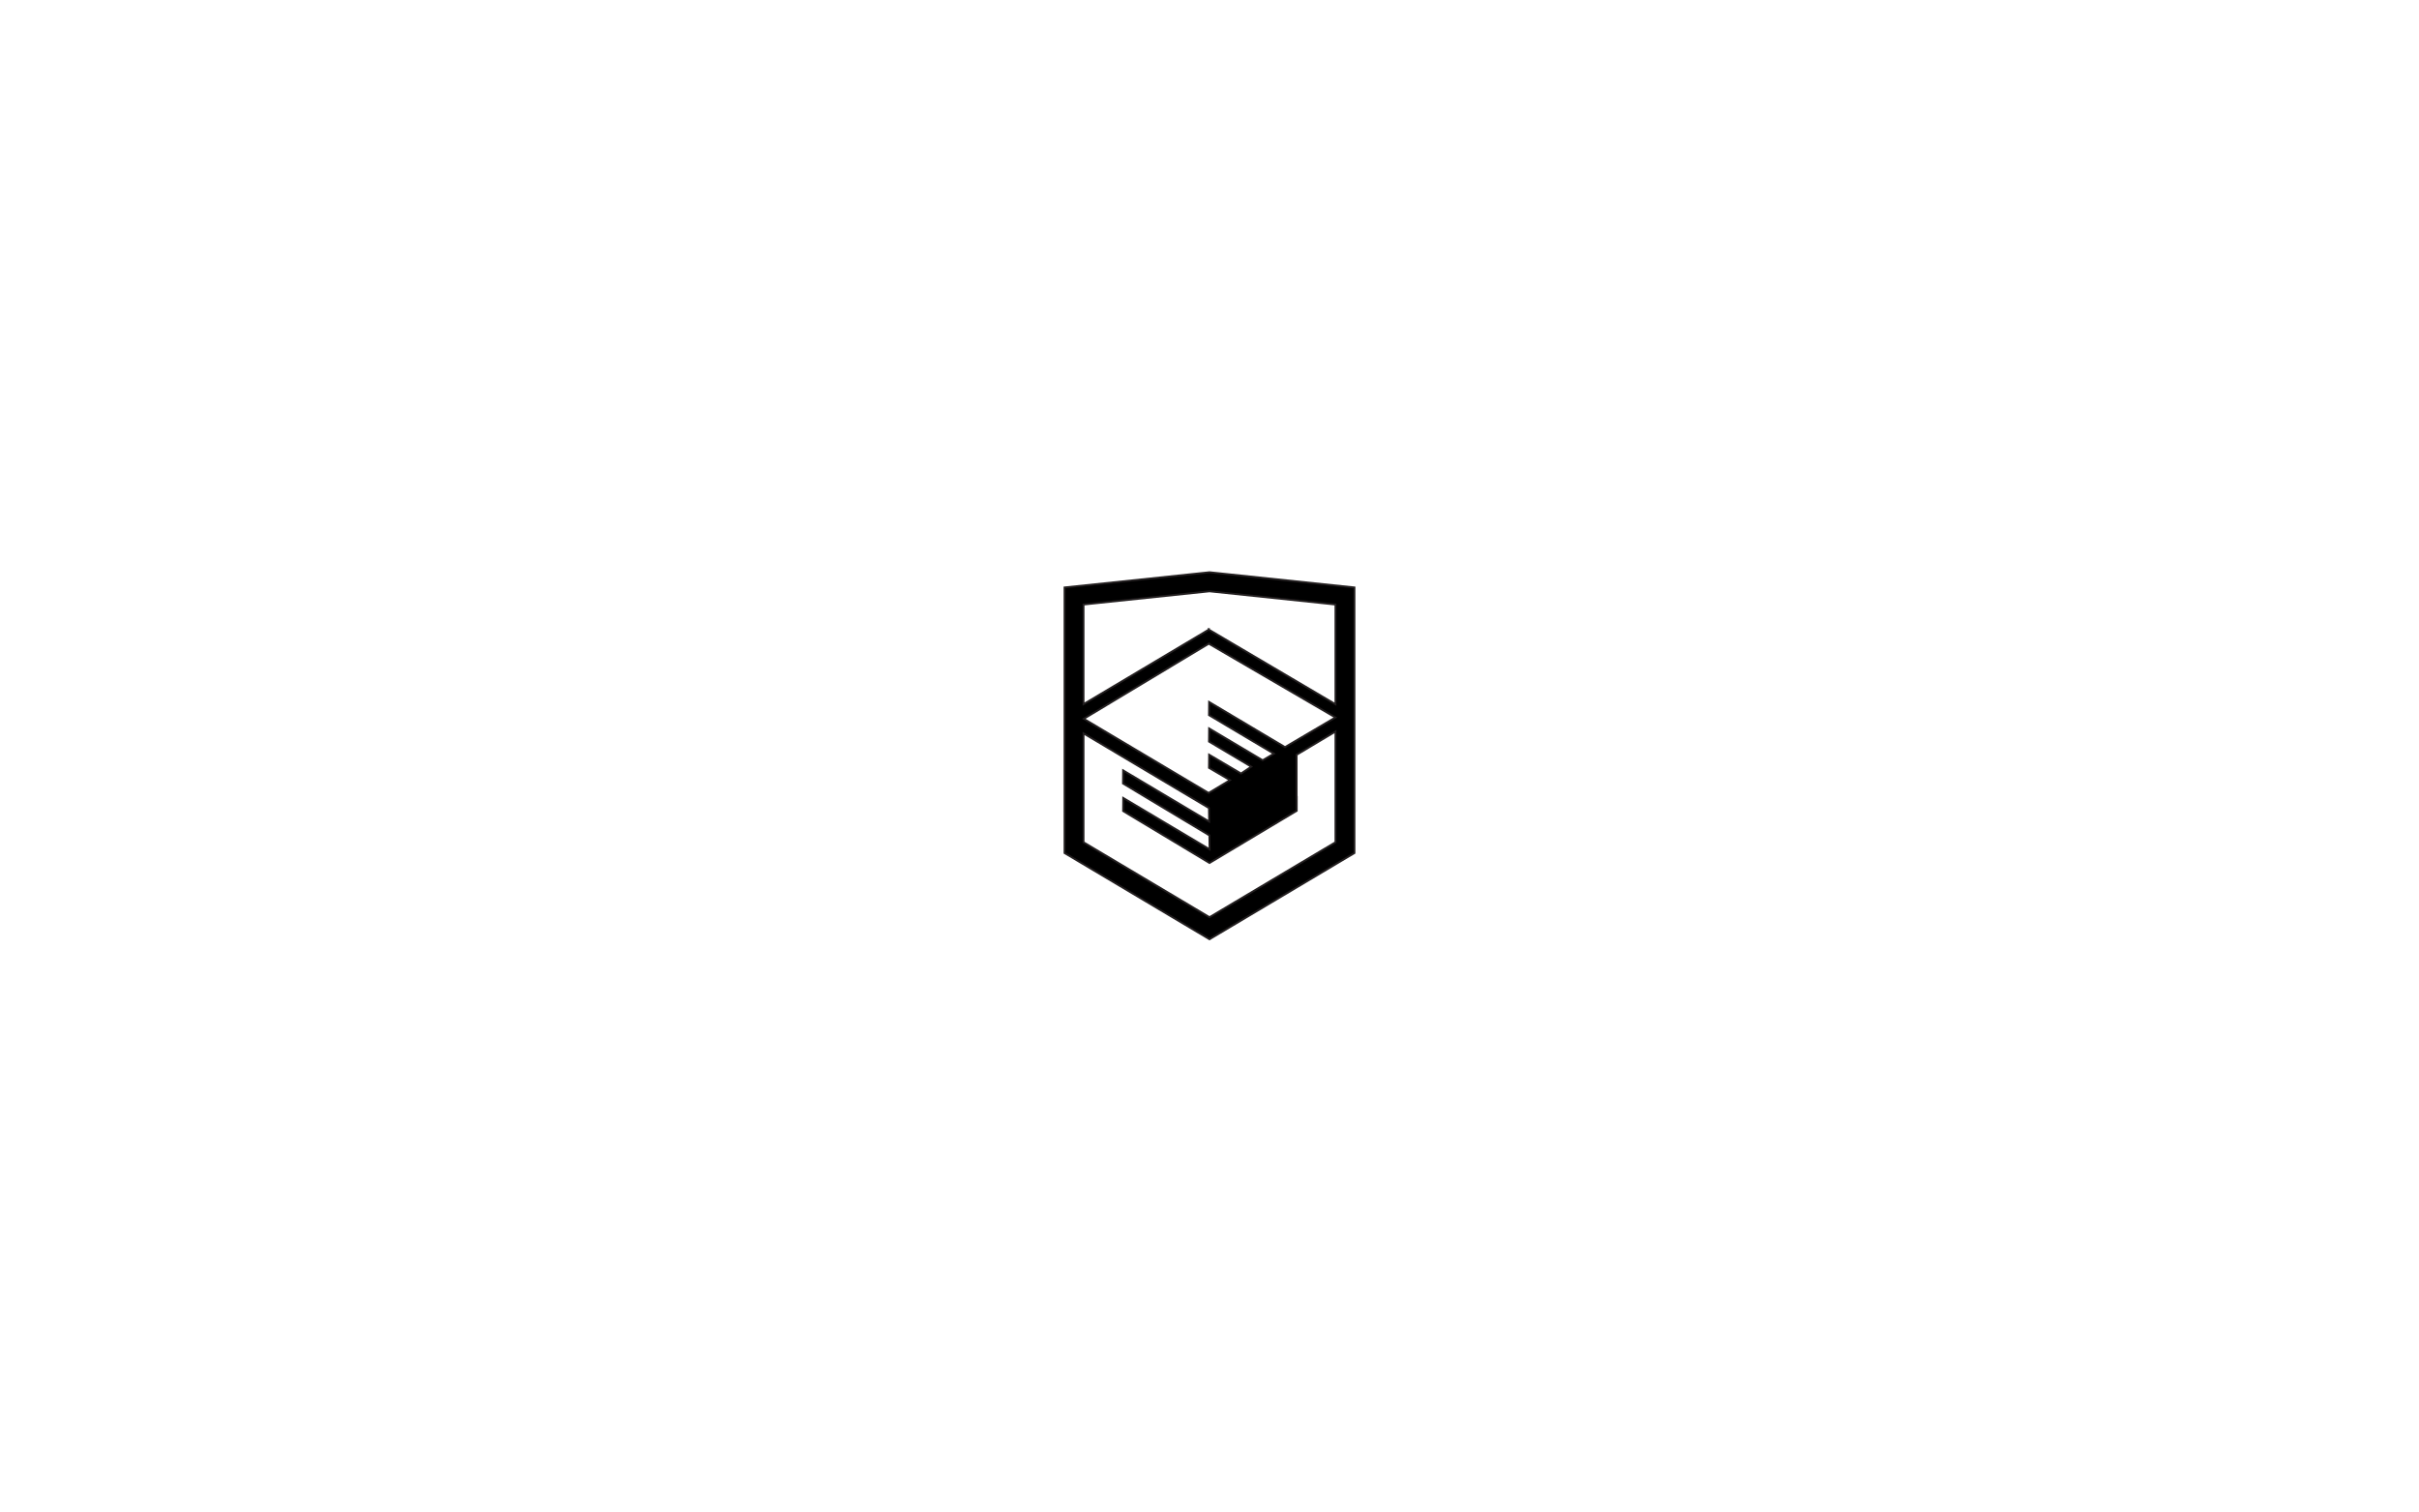
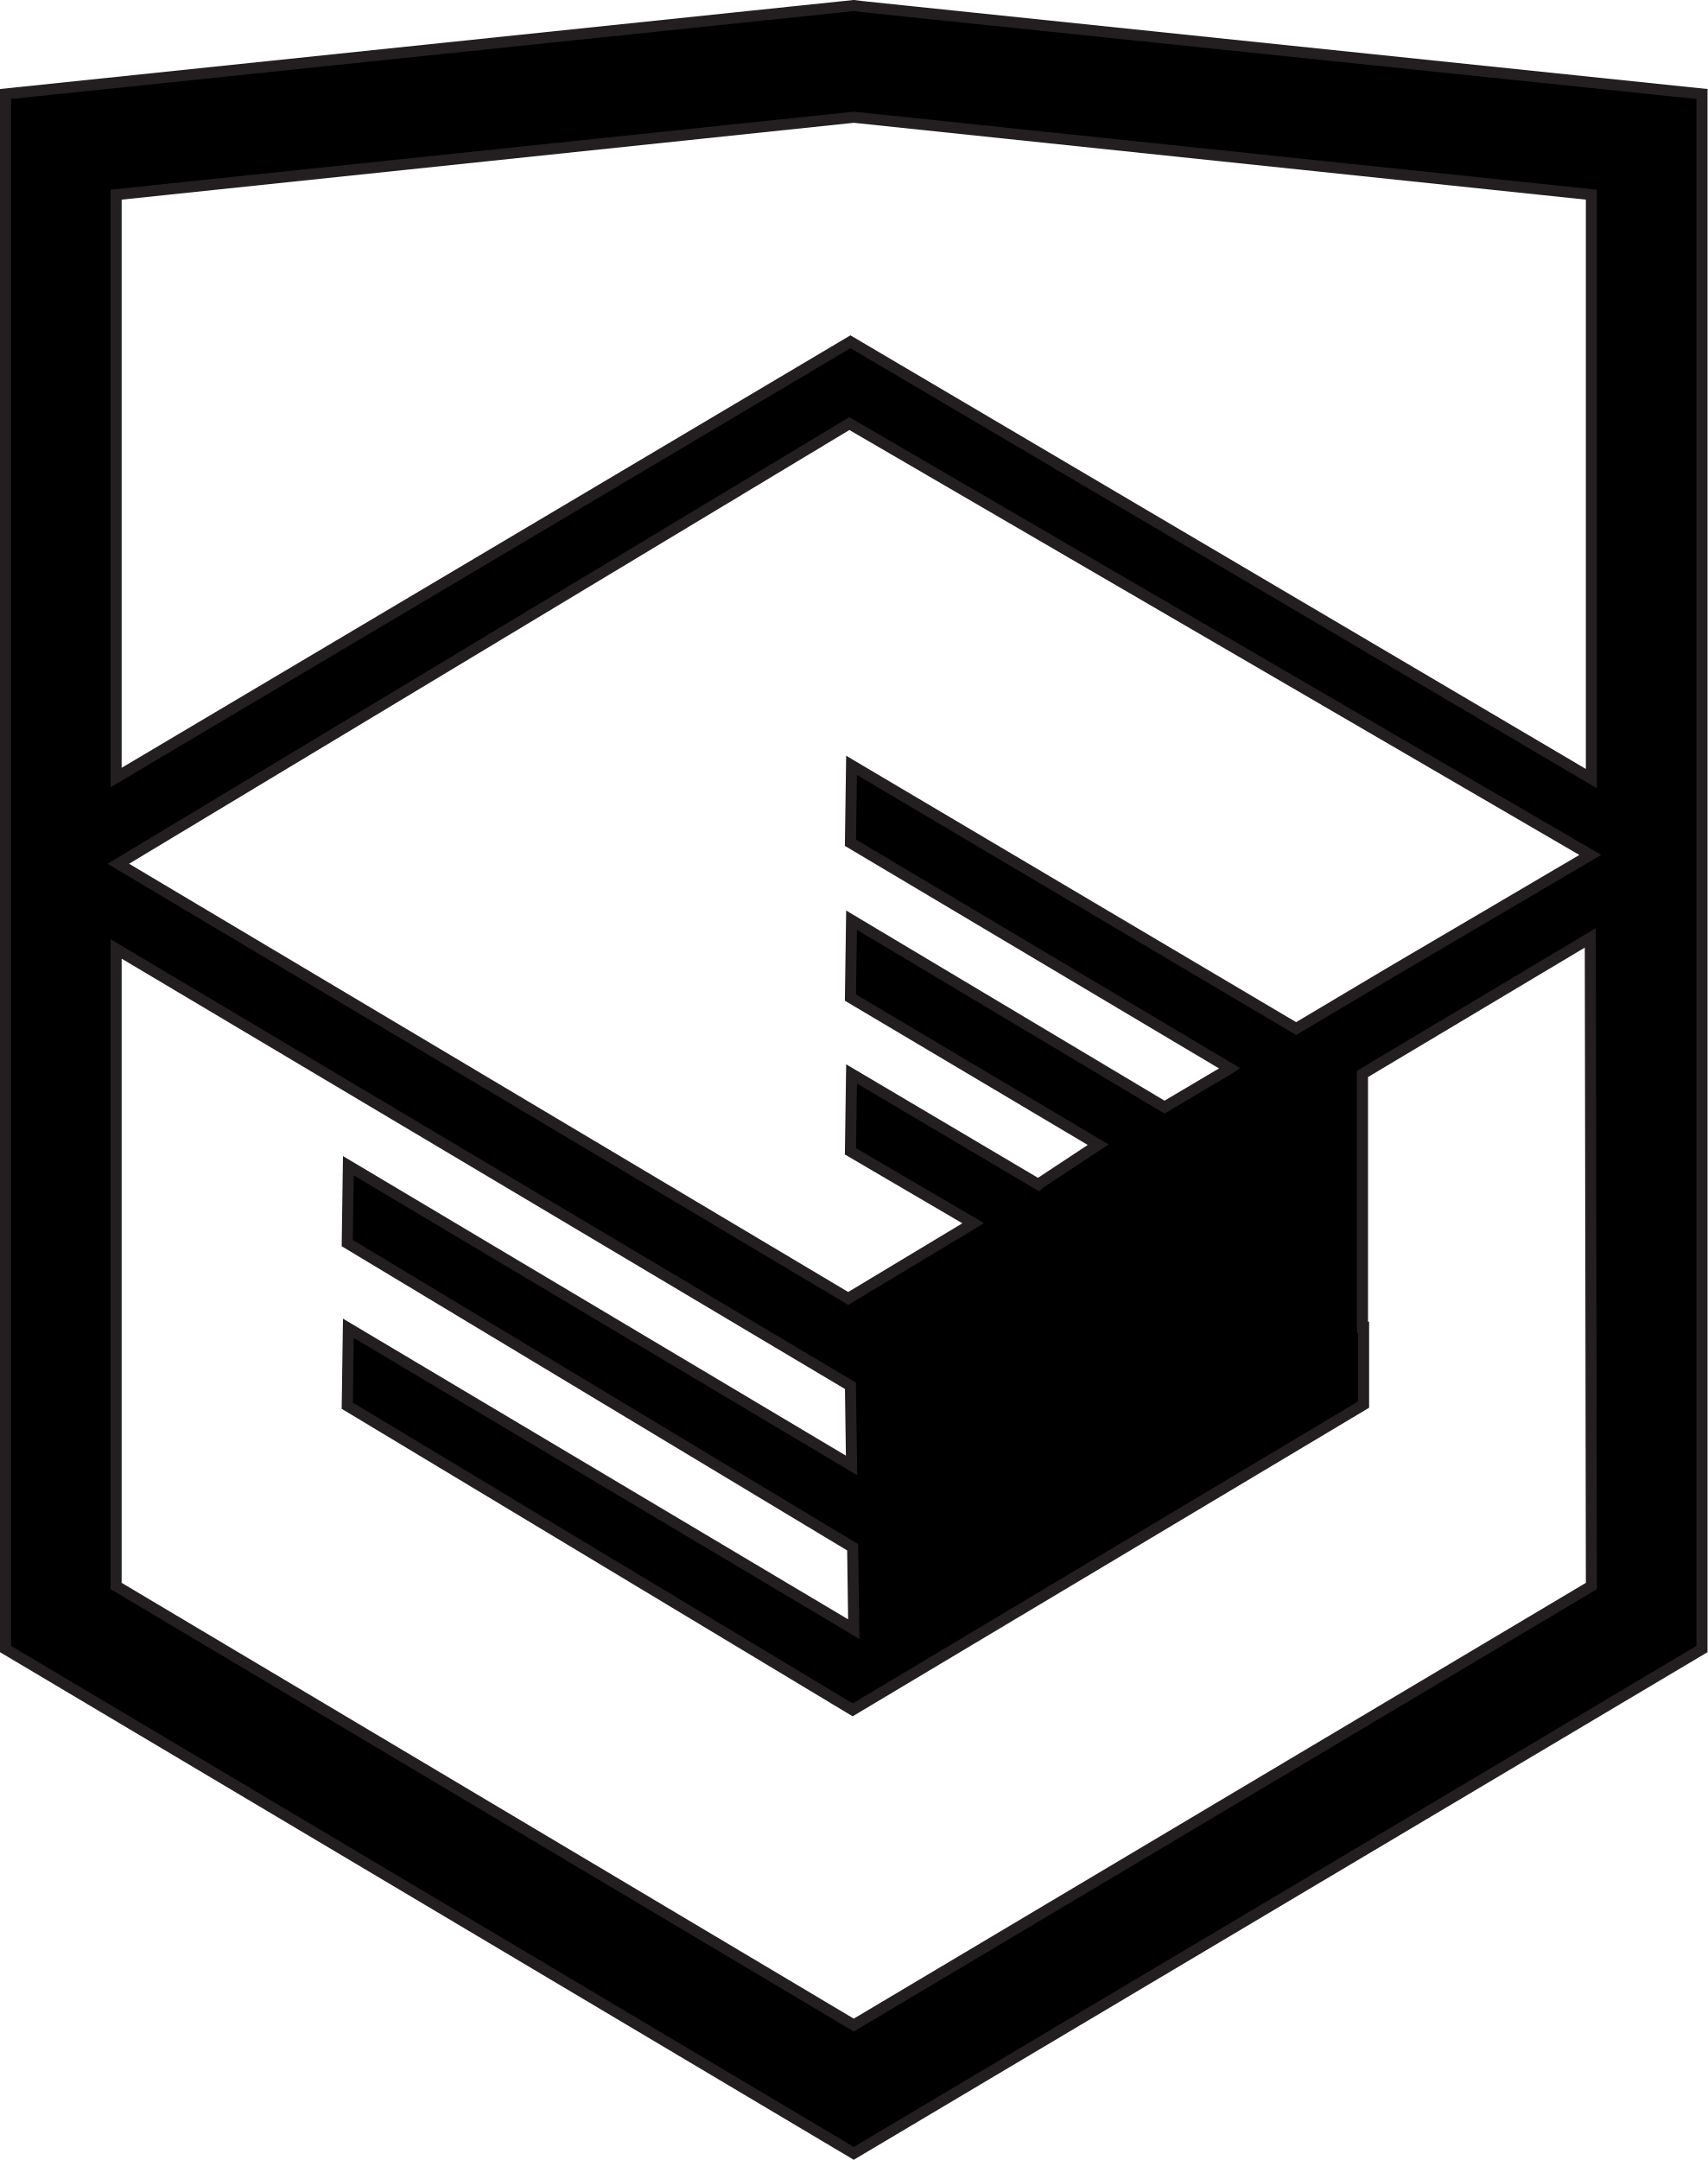
- <svg xmlns="http://www.w3.org/2000/svg" viewBox="0 0 1280 800">
-   <path d="M640.805 302.963l-.807-.084-76.69 8.04v140.568L640 497.12l76.692-45.633V310.919l-75.887-7.956zm65.855 142.82L640 485.446l-66.66-39.663v-57.615l66.374 39.506.111 7.159-45.534-27.1-.067 6.951 45.715 27.475.113 7.35-45.7-27.186-.066 6.95L640 456.748l46.152-27.615v-6.982l-.058.034v-22.706l20.565-12.281v58.585zm-.054-66.059l-18.236 10.744-8.419 4.96-40.149-23.884-.066 6.951 34.316 20.407-.304.18-.739.435-4.876 2.872-28.332-16.854-.066 6.951 22.362 13.298-5.276 3.529-.128.077-16.892-9.951-.066 6.95 11.084 6.527-11.291 6.779-66.044-39.259 66.139-39.755v.007l66.983 39.036zm.054-6.992l-67.02-39.508v-.01l-.008.005-.008-.005v.01l-66.284 39.462v-52.731l66.661-6.989 66.659 6.989v52.777z" stroke="#231f20" stroke-miterlimit="10" />
+ <svg xmlns="http://www.w3.org/2000/svg" version="1.1" id="Layer_1" x="0px" y="0px" viewBox="0 0 154.4 195.3" style="enable-background:new 0 0 154.4 195.3;" xml:space="preserve">
+   <style type="text/css">
+ 	.st0{stroke:#231F20;stroke-miterlimit:10;}
+ </style>
+   <path class="st0" d="M78,0.6l-0.8-0.1l-76.7,8v140.6l76.7,45.6l76.7-45.6V8.5L78,0.6z M143.9,143.4l-66.7,39.7l-66.7-39.7V85.8  l66.4,39.5l0.1,7.2l-45.5-27.1l-0.1,7l45.7,27.5l0.1,7.4l-45.7-27.2l-0.1,7l45.7,27.5l46.2-27.6v-7l-0.1,0V97.1l20.6-12.3  L143.9,143.4L143.9,143.4z M143.8,77.3l-18.2,10.7l-8.4,5L77,69.2l-0.1,7l34.3,20.4l-0.3,0.2l-0.7,0.4l-4.9,2.9L77,83.2l-0.1,7  l22.4,13.3l-5.3,3.5l-0.1,0.1L77,97.1l-0.1,7l11.1,6.5l-11.3,6.8l-66-39.3l66.1-39.8v0L143.8,77.3L143.8,77.3z M143.9,70.4l-67-39.5  v0l0,0l0,0v0L10.5,70.3V17.6l66.7-7l66.7,7V70.4L143.9,70.4z" />
</svg>
